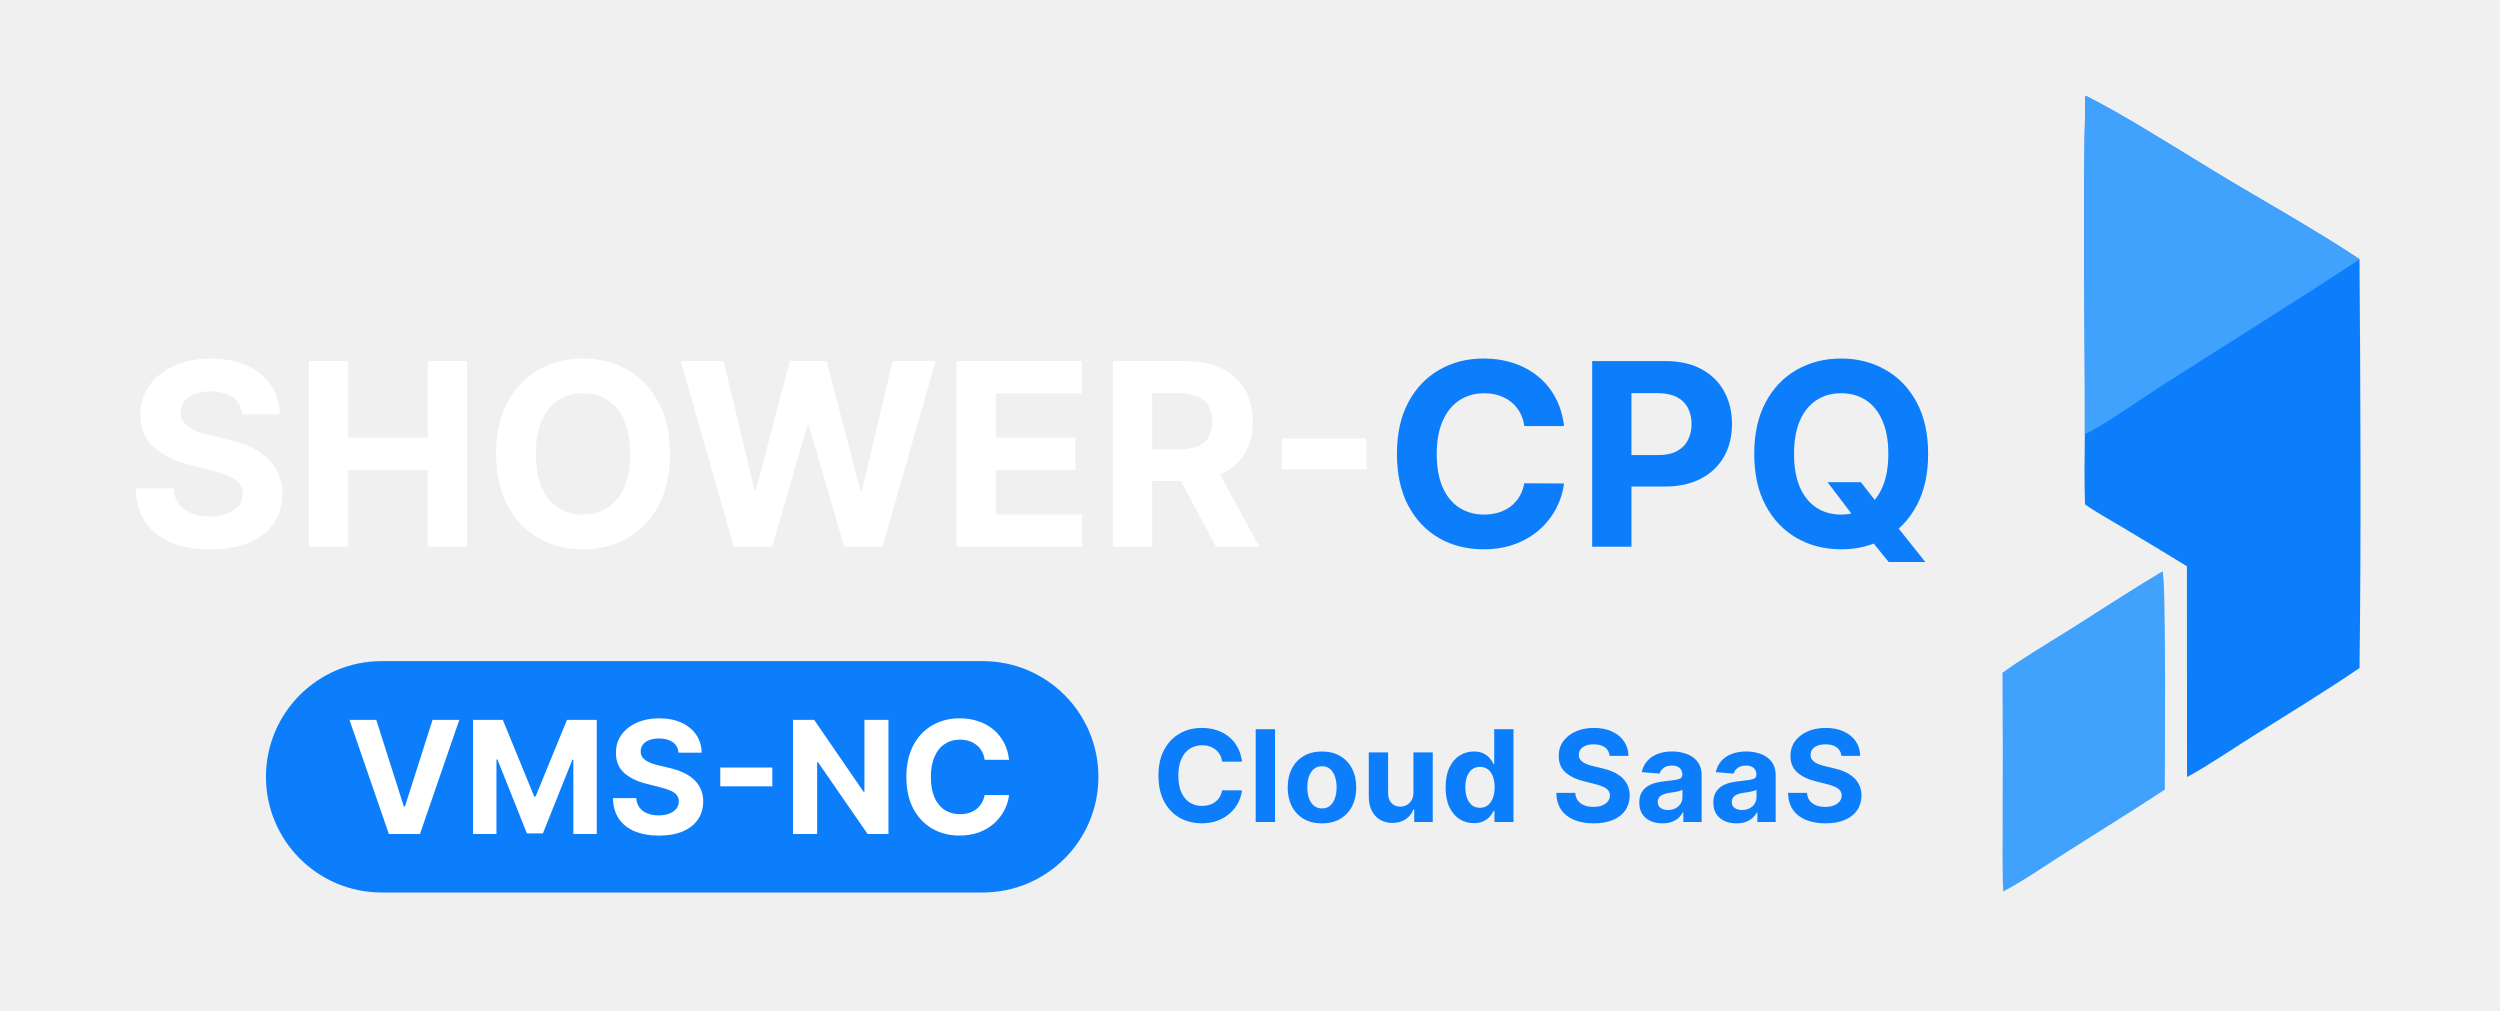
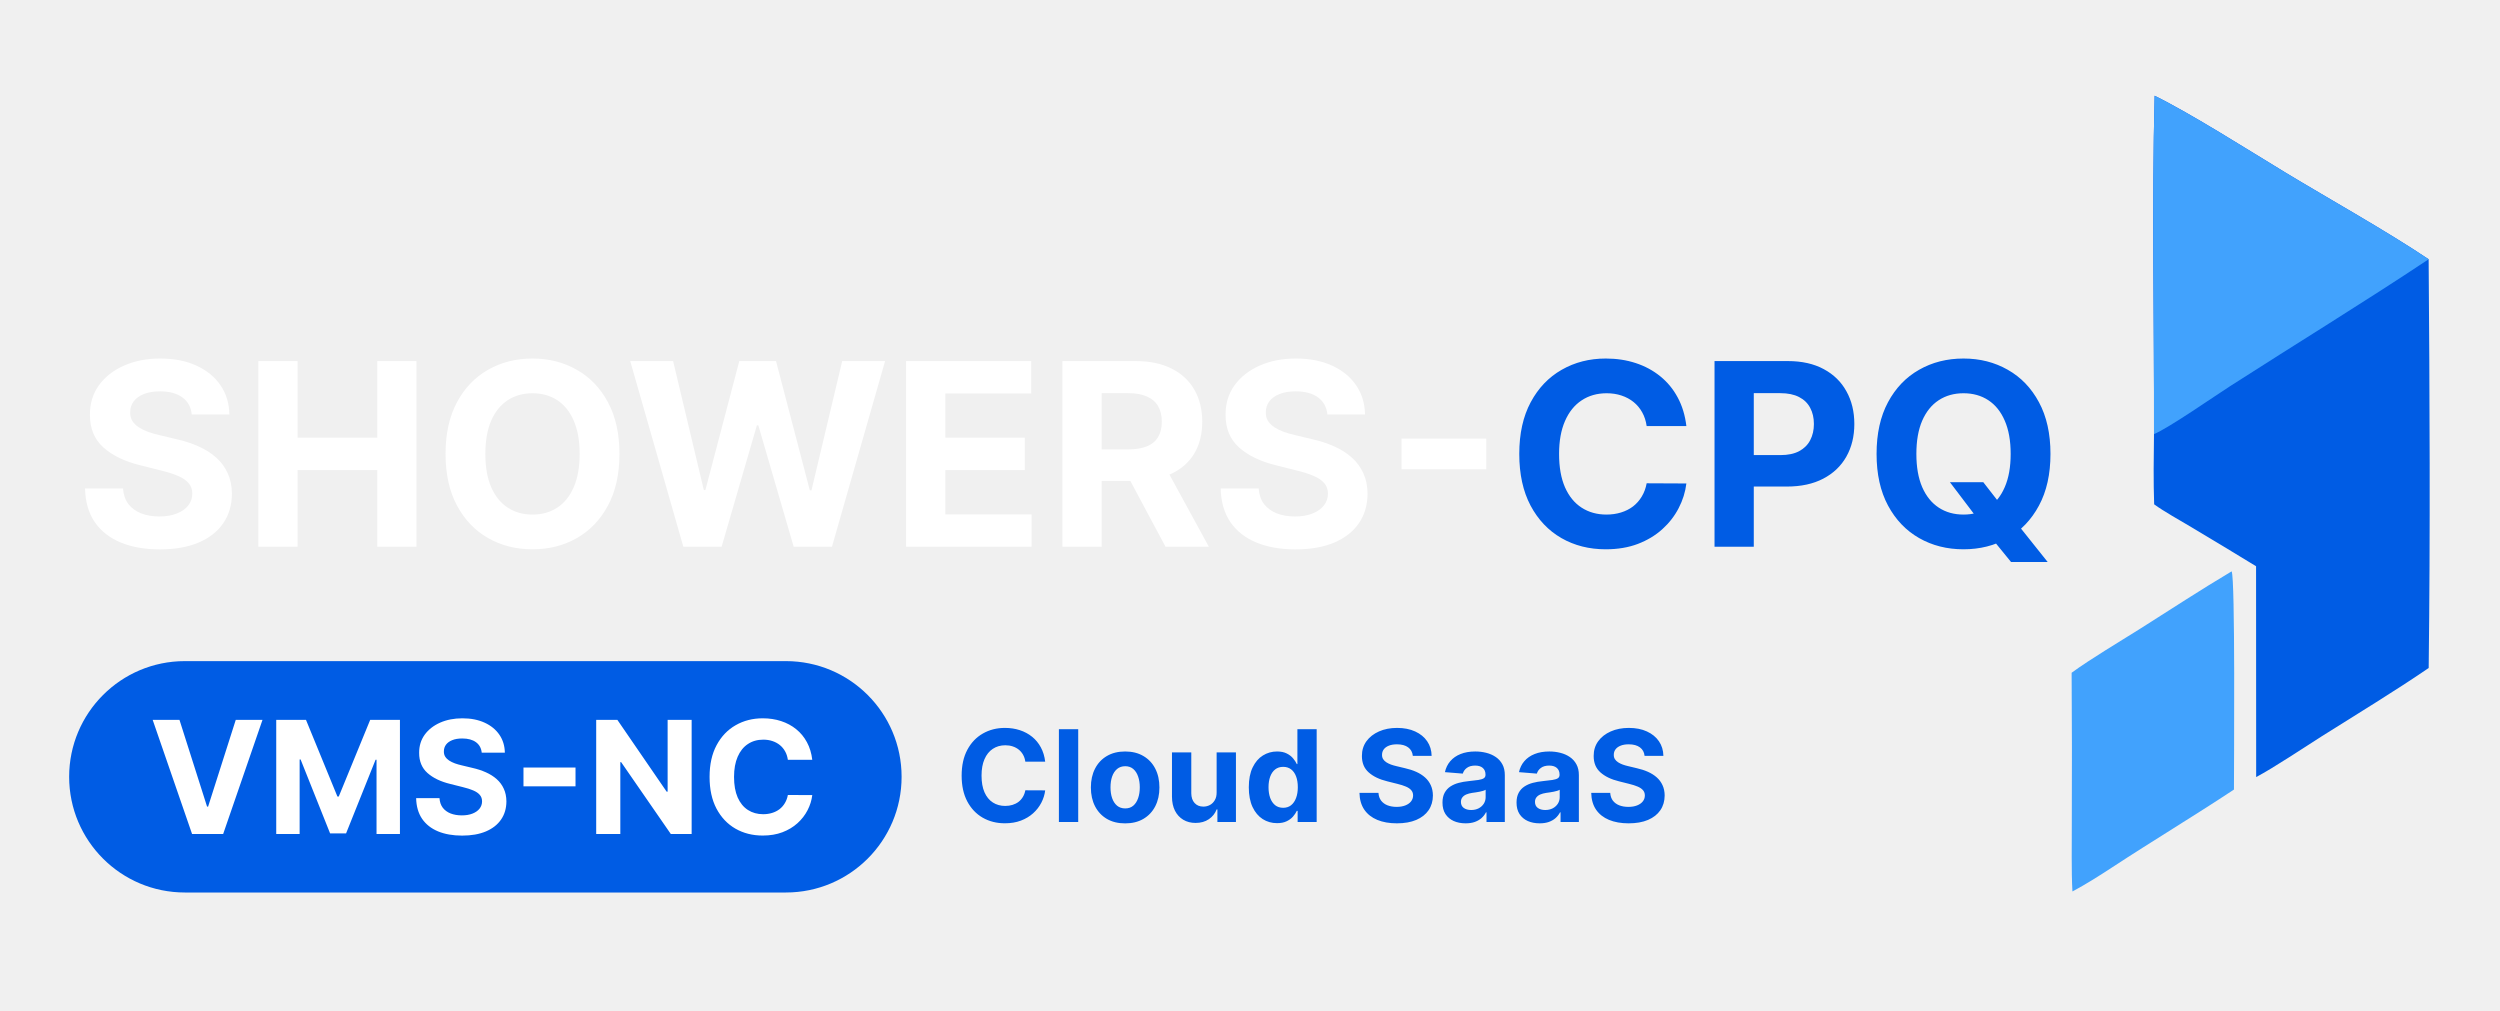
<svg xmlns="http://www.w3.org/2000/svg" width="940" height="380" viewBox="0 0 940 380" fill="none">
-   <path d="M784.138 36C797.609 42.584 820.034 56.836 833.254 64.836C849.833 74.873 871.385 86.885 887.171 97.48C887.553 147.942 887.81 200.711 887.183 251.166C874.362 259.936 860.081 268.575 846.85 276.929C839.989 281.263 829.079 288.602 822.321 292.177L822.281 212.905C814.194 207.958 806.078 203.058 797.934 198.202C794.016 195.86 787.503 192.242 783.962 189.625C783.659 180.708 783.785 172.136 783.899 163.221C784.013 121.707 783.061 77.24 784.138 36Z" fill="#0D7EFB" />
-   <path d="M784.138 36C797.609 42.584 820.034 56.836 833.254 64.836C849.833 74.873 871.385 86.885 887.171 97.48C862.768 113.699 837.257 129.318 812.557 145.172C806.865 148.824 789.203 161.091 783.899 163.221C784.013 121.707 783.061 77.24 784.138 36Z" fill="#41A2FD" />
-   <path d="M813.088 214.831C814.491 216.932 813.972 287.642 813.966 296.875C798.915 306.841 783.3 316.208 768.198 326.111C763.385 329.266 758.298 332.497 753.233 335.19C752.8 327.619 753.028 316.907 752.999 309.126C753.079 290.404 753.056 271.681 752.931 252.958C760.225 247.623 770.896 241.339 778.755 236.37C789.996 229.268 801.704 221.59 813.088 214.831Z" fill="#41A2FD" />
-   <rect x="100" y="248.58" width="313" height="87" rx="43.5" fill="#0D7EFB" />
-   <path d="M141.482 270.671L151.853 303.272H152.251L162.643 270.671H172.7L157.908 313.58H146.217L131.404 270.671H141.482ZM177.864 270.671H189.052L200.869 299.5H201.372L213.189 270.671H224.377V313.58H215.577V285.651H215.221L204.117 313.37H198.124L187.02 285.547H186.664V313.58H177.864V270.671ZM255.129 283.011C254.961 281.321 254.242 280.008 252.971 279.072C251.7 278.137 249.975 277.669 247.796 277.669C246.315 277.669 245.065 277.878 244.045 278.297C243.026 278.702 242.244 279.268 241.699 279.994C241.168 280.721 240.903 281.545 240.903 282.467C240.875 283.235 241.035 283.905 241.384 284.478C241.748 285.051 242.244 285.547 242.872 285.966C243.501 286.371 244.227 286.727 245.051 287.034C245.875 287.327 246.755 287.579 247.691 287.788L251.546 288.71C253.418 289.129 255.136 289.688 256.7 290.386C258.265 291.085 259.619 291.944 260.765 292.963C261.91 293.983 262.797 295.184 263.426 296.567C264.068 297.95 264.396 299.535 264.41 301.323C264.396 303.949 263.726 306.226 262.399 308.153C261.086 310.067 259.186 311.555 256.7 312.616C254.228 313.664 251.246 314.188 247.754 314.188C244.29 314.188 241.273 313.657 238.703 312.595C236.147 311.534 234.149 309.962 232.71 307.881C231.286 305.786 230.539 303.195 230.469 300.108H239.247C239.345 301.547 239.757 302.748 240.484 303.712C241.224 304.662 242.209 305.381 243.438 305.87C244.681 306.345 246.085 306.582 247.649 306.582C249.186 306.582 250.519 306.359 251.651 305.912C252.796 305.465 253.683 304.843 254.312 304.047C254.94 303.251 255.255 302.336 255.255 301.302C255.255 300.338 254.968 299.528 254.396 298.872C253.837 298.215 253.013 297.657 251.923 297.196C250.848 296.735 249.528 296.316 247.963 295.939L243.291 294.765C239.673 293.885 236.817 292.51 234.722 290.638C232.627 288.766 231.586 286.245 231.6 283.074C231.586 280.476 232.277 278.206 233.674 276.265C235.085 274.323 237.02 272.808 239.478 271.718C241.936 270.629 244.73 270.084 247.859 270.084C251.043 270.084 253.823 270.629 256.197 271.718C258.586 272.808 260.444 274.323 261.771 276.265C263.097 278.206 263.782 280.455 263.824 283.011H255.129ZM290.396 288.585V295.666H270.827V288.585H290.396ZM334.059 270.671V313.58H326.223L307.555 286.573H307.241V313.58H298.169V270.671H306.131L324.652 297.657H325.029V270.671H334.059ZM379.414 285.693H370.237C370.07 284.506 369.728 283.451 369.211 282.53C368.694 281.594 368.031 280.798 367.22 280.141C366.41 279.485 365.474 278.982 364.413 278.633C363.365 278.283 362.227 278.109 360.998 278.109C358.777 278.109 356.842 278.66 355.194 279.764C353.546 280.853 352.268 282.446 351.36 284.541C350.452 286.622 349.998 289.15 349.998 292.125C349.998 295.184 350.452 297.754 351.36 299.836C352.282 301.917 353.567 303.488 355.215 304.55C356.863 305.611 358.77 306.142 360.935 306.142C362.15 306.142 363.275 305.981 364.308 305.66C365.356 305.339 366.285 304.871 367.095 304.256C367.905 303.628 368.575 302.867 369.106 301.973C369.651 301.079 370.028 300.059 370.237 298.914L379.414 298.956C379.177 300.925 378.583 302.825 377.633 304.655C376.698 306.47 375.434 308.098 373.841 309.536C372.263 310.961 370.377 312.092 368.184 312.93C366.005 313.755 363.54 314.167 360.788 314.167C356.961 314.167 353.539 313.301 350.522 311.569C347.519 309.837 345.144 307.329 343.398 304.047C341.666 300.764 340.8 296.791 340.8 292.125C340.8 287.446 341.68 283.465 343.44 280.183C345.2 276.901 347.589 274.4 350.606 272.682C353.623 270.95 357.017 270.084 360.788 270.084C363.275 270.084 365.579 270.433 367.702 271.132C369.839 271.83 371.732 272.85 373.38 274.191C375.028 275.518 376.369 277.145 377.403 279.072C378.451 281 379.121 283.207 379.414 285.693Z" fill="white" />
-   <path d="M466.991 286.392H459.526C459.389 285.427 459.111 284.569 458.69 283.819C458.27 283.057 457.73 282.41 457.071 281.875C456.412 281.341 455.651 280.932 454.787 280.648C453.935 280.364 453.009 280.222 452.009 280.222C450.202 280.222 448.628 280.671 447.287 281.569C445.946 282.455 444.906 283.75 444.168 285.455C443.429 287.148 443.06 289.205 443.06 291.625C443.06 294.114 443.429 296.205 444.168 297.898C444.918 299.591 445.963 300.87 447.304 301.733C448.645 302.597 450.196 303.029 451.957 303.029C452.946 303.029 453.861 302.898 454.702 302.637C455.554 302.375 456.31 301.995 456.969 301.495C457.628 300.983 458.173 300.364 458.605 299.637C459.048 298.91 459.355 298.08 459.526 297.148L466.991 297.182C466.798 298.785 466.315 300.33 465.543 301.819C464.781 303.296 463.753 304.62 462.457 305.79C461.173 306.949 459.639 307.87 457.855 308.552C456.082 309.222 454.077 309.557 451.838 309.557C448.724 309.557 445.94 308.853 443.486 307.444C441.043 306.035 439.111 303.995 437.69 301.324C436.281 298.654 435.577 295.421 435.577 291.625C435.577 287.819 436.293 284.58 437.724 281.91C439.156 279.239 441.099 277.205 443.554 275.807C446.009 274.398 448.77 273.694 451.838 273.694C453.861 273.694 455.736 273.978 457.463 274.546C459.202 275.114 460.741 275.944 462.082 277.034C463.423 278.114 464.514 279.438 465.355 281.006C466.207 282.574 466.753 284.37 466.991 286.392ZM479.409 274.171V309.08H472.148V274.171H479.409ZM497.055 309.591C494.408 309.591 492.118 309.029 490.186 307.904C488.266 306.767 486.783 305.188 485.737 303.165C484.692 301.131 484.169 298.773 484.169 296.091C484.169 293.387 484.692 291.023 485.737 289C486.783 286.966 488.266 285.387 490.186 284.262C492.118 283.125 494.408 282.557 497.055 282.557C499.703 282.557 501.987 283.125 503.908 284.262C505.839 285.387 507.328 286.966 508.374 289C509.419 291.023 509.942 293.387 509.942 296.091C509.942 298.773 509.419 301.131 508.374 303.165C507.328 305.188 505.839 306.767 503.908 307.904C501.987 309.029 499.703 309.591 497.055 309.591ZM497.089 303.966C498.294 303.966 499.3 303.625 500.107 302.944C500.913 302.25 501.521 301.307 501.93 300.114C502.351 298.921 502.561 297.563 502.561 296.04C502.561 294.517 502.351 293.16 501.93 291.966C501.521 290.773 500.913 289.83 500.107 289.137C499.3 288.444 498.294 288.097 497.089 288.097C495.874 288.097 494.851 288.444 494.021 289.137C493.203 289.83 492.584 290.773 492.163 291.966C491.754 293.16 491.55 294.517 491.55 296.04C491.55 297.563 491.754 298.921 492.163 300.114C492.584 301.307 493.203 302.25 494.021 302.944C494.851 303.625 495.874 303.966 497.089 303.966ZM531.453 297.932V282.898H538.714V309.08H531.743V304.324H531.47C530.879 305.858 529.896 307.091 528.521 308.023C527.158 308.955 525.493 309.421 523.527 309.421C521.777 309.421 520.237 309.023 518.908 308.228C517.578 307.432 516.538 306.302 515.788 304.836C515.05 303.37 514.675 301.614 514.663 299.569V282.898H521.925V298.273C521.936 299.819 522.351 301.04 523.169 301.938C523.987 302.836 525.084 303.285 526.459 303.285C527.334 303.285 528.152 303.086 528.913 302.688C529.675 302.279 530.288 301.677 530.754 300.881C531.232 300.086 531.464 299.103 531.453 297.932ZM554.17 309.506C552.182 309.506 550.381 308.995 548.767 307.972C547.165 306.938 545.892 305.421 544.949 303.421C544.017 301.41 543.551 298.944 543.551 296.023C543.551 293.023 544.034 290.529 545 288.54C545.966 286.54 547.25 285.046 548.852 284.057C550.466 283.057 552.233 282.557 554.153 282.557C555.619 282.557 556.841 282.807 557.818 283.307C558.807 283.796 559.602 284.41 560.205 285.148C560.818 285.875 561.284 286.591 561.602 287.296H561.824V274.171H569.068V309.08H561.909V304.887H561.602C561.261 305.614 560.778 306.336 560.153 307.052C559.54 307.756 558.739 308.341 557.75 308.807C556.773 309.273 555.58 309.506 554.17 309.506ZM556.472 303.728C557.642 303.728 558.631 303.41 559.438 302.773C560.256 302.125 560.881 301.222 561.312 300.063C561.756 298.904 561.977 297.546 561.977 295.989C561.977 294.432 561.761 293.08 561.33 291.932C560.898 290.785 560.273 289.898 559.455 289.273C558.636 288.648 557.642 288.336 556.472 288.336C555.278 288.336 554.273 288.66 553.455 289.307C552.636 289.955 552.017 290.853 551.597 292C551.176 293.148 550.966 294.478 550.966 295.989C550.966 297.512 551.176 298.858 551.597 300.029C552.028 301.188 552.648 302.097 553.455 302.756C554.273 303.404 555.278 303.728 556.472 303.728ZM605.222 284.211C605.085 282.836 604.5 281.767 603.466 281.006C602.432 280.245 601.028 279.864 599.256 279.864C598.051 279.864 597.034 280.035 596.205 280.375C595.375 280.705 594.739 281.165 594.295 281.756C593.864 282.347 593.648 283.017 593.648 283.767C593.625 284.392 593.756 284.938 594.04 285.404C594.335 285.87 594.739 286.273 595.25 286.614C595.761 286.944 596.352 287.233 597.023 287.483C597.693 287.722 598.409 287.927 599.17 288.097L602.307 288.847C603.83 289.188 605.227 289.642 606.5 290.211C607.773 290.779 608.875 291.478 609.807 292.307C610.739 293.137 611.46 294.114 611.972 295.239C612.494 296.364 612.761 297.654 612.773 299.108C612.761 301.245 612.216 303.097 611.136 304.665C610.068 306.222 608.523 307.432 606.5 308.296C604.489 309.148 602.063 309.574 599.222 309.574C596.403 309.574 593.949 309.142 591.858 308.279C589.778 307.415 588.153 306.137 586.983 304.444C585.824 302.739 585.216 300.631 585.159 298.12H592.301C592.381 299.29 592.716 300.267 593.307 301.052C593.909 301.824 594.71 302.41 595.71 302.807C596.722 303.194 597.864 303.387 599.136 303.387C600.386 303.387 601.472 303.205 602.392 302.841C603.324 302.478 604.045 301.972 604.557 301.324C605.068 300.677 605.324 299.932 605.324 299.091C605.324 298.307 605.091 297.648 604.625 297.114C604.17 296.58 603.5 296.125 602.614 295.75C601.739 295.375 600.665 295.035 599.392 294.728L595.591 293.773C592.648 293.057 590.324 291.938 588.619 290.415C586.915 288.892 586.068 286.841 586.08 284.262C586.068 282.148 586.631 280.302 587.767 278.722C588.915 277.142 590.489 275.91 592.489 275.023C594.489 274.137 596.761 273.694 599.307 273.694C601.898 273.694 604.159 274.137 606.091 275.023C608.034 275.91 609.545 277.142 610.625 278.722C611.705 280.302 612.261 282.131 612.295 284.211H605.222ZM625.067 309.574C623.396 309.574 621.908 309.285 620.601 308.705C619.294 308.114 618.26 307.245 617.499 306.097C616.749 304.938 616.374 303.495 616.374 301.767C616.374 300.313 616.641 299.091 617.175 298.103C617.709 297.114 618.436 296.319 619.357 295.716C620.277 295.114 621.322 294.66 622.493 294.353C623.675 294.046 624.913 293.83 626.209 293.705C627.732 293.546 628.959 293.398 629.891 293.262C630.822 293.114 631.499 292.898 631.919 292.614C632.339 292.33 632.55 291.91 632.55 291.353V291.25C632.55 290.171 632.209 289.336 631.527 288.745C630.857 288.154 629.902 287.858 628.663 287.858C627.357 287.858 626.317 288.148 625.544 288.728C624.771 289.296 624.26 290.012 624.01 290.875L617.294 290.33C617.635 288.739 618.305 287.364 619.305 286.205C620.305 285.035 621.595 284.137 623.175 283.512C624.766 282.875 626.607 282.557 628.697 282.557C630.152 282.557 631.544 282.728 632.874 283.069C634.214 283.41 635.402 283.938 636.436 284.654C637.482 285.37 638.305 286.29 638.908 287.415C639.51 288.529 639.811 289.864 639.811 291.421V309.08H632.925V305.449H632.72C632.3 306.267 631.737 306.989 631.033 307.614C630.328 308.228 629.482 308.711 628.493 309.063C627.504 309.404 626.362 309.574 625.067 309.574ZM627.146 304.563C628.214 304.563 629.158 304.353 629.976 303.932C630.794 303.5 631.436 302.921 631.902 302.194C632.368 301.466 632.601 300.642 632.601 299.722V296.944C632.374 297.091 632.061 297.228 631.663 297.353C631.277 297.466 630.839 297.574 630.351 297.677C629.862 297.767 629.374 297.853 628.885 297.932C628.396 298 627.953 298.063 627.555 298.12C626.703 298.245 625.959 298.444 625.322 298.716C624.686 298.989 624.192 299.358 623.839 299.824C623.487 300.279 623.311 300.847 623.311 301.529C623.311 302.517 623.669 303.273 624.385 303.796C625.112 304.307 626.033 304.563 627.146 304.563ZM652.911 309.574C651.24 309.574 649.751 309.285 648.445 308.705C647.138 308.114 646.104 307.245 645.342 306.097C644.592 304.938 644.217 303.495 644.217 301.767C644.217 300.313 644.484 299.091 645.018 298.103C645.553 297.114 646.28 296.319 647.2 295.716C648.121 295.114 649.166 294.66 650.337 294.353C651.518 294.046 652.757 293.83 654.053 293.705C655.575 293.546 656.803 293.398 657.734 293.262C658.666 293.114 659.342 292.898 659.763 292.614C660.183 292.33 660.393 291.91 660.393 291.353V291.25C660.393 290.171 660.053 289.336 659.371 288.745C658.7 288.154 657.746 287.858 656.507 287.858C655.2 287.858 654.161 288.148 653.388 288.728C652.615 289.296 652.104 290.012 651.854 290.875L645.138 290.33C645.479 288.739 646.149 287.364 647.149 286.205C648.149 285.035 649.439 284.137 651.018 283.512C652.609 282.875 654.45 282.557 656.541 282.557C657.996 282.557 659.388 282.728 660.717 283.069C662.058 283.41 663.246 283.938 664.28 284.654C665.325 285.37 666.149 286.29 666.751 287.415C667.354 288.529 667.655 289.864 667.655 291.421V309.08H660.768V305.449H660.564C660.143 306.267 659.581 306.989 658.876 307.614C658.172 308.228 657.325 308.711 656.337 309.063C655.348 309.404 654.206 309.574 652.911 309.574ZM654.99 304.563C656.058 304.563 657.001 304.353 657.82 303.932C658.638 303.5 659.28 302.921 659.746 302.194C660.212 301.466 660.445 300.642 660.445 299.722V296.944C660.217 297.091 659.905 297.228 659.507 297.353C659.121 297.466 658.683 297.574 658.195 297.677C657.706 297.767 657.217 297.853 656.729 297.932C656.24 298 655.797 298.063 655.399 298.12C654.547 298.245 653.803 298.444 653.166 298.716C652.53 298.989 652.036 299.358 651.683 299.824C651.331 300.279 651.155 300.847 651.155 301.529C651.155 302.517 651.513 303.273 652.229 303.796C652.956 304.307 653.876 304.563 654.99 304.563ZM692.362 284.211C692.226 282.836 691.641 281.767 690.607 281.006C689.572 280.245 688.169 279.864 686.396 279.864C685.192 279.864 684.175 280.035 683.345 280.375C682.516 280.705 681.879 281.165 681.436 281.756C681.004 282.347 680.788 283.017 680.788 283.767C680.766 284.392 680.896 284.938 681.18 285.404C681.476 285.87 681.879 286.273 682.391 286.614C682.902 286.944 683.493 287.233 684.163 287.483C684.834 287.722 685.55 287.927 686.311 288.097L689.447 288.847C690.97 289.188 692.368 289.642 693.641 290.211C694.913 290.779 696.016 291.478 696.947 292.307C697.879 293.137 698.601 294.114 699.112 295.239C699.635 296.364 699.902 297.654 699.913 299.108C699.902 301.245 699.357 303.097 698.277 304.665C697.209 306.222 695.663 307.432 693.641 308.296C691.629 309.148 689.203 309.574 686.362 309.574C683.544 309.574 681.089 309.142 678.999 308.279C676.919 307.415 675.294 306.137 674.124 304.444C672.964 302.739 672.357 300.631 672.3 298.12H679.442C679.521 299.29 679.857 300.267 680.447 301.052C681.05 301.824 681.851 302.41 682.851 302.807C683.862 303.194 685.004 303.387 686.277 303.387C687.527 303.387 688.612 303.205 689.533 302.841C690.464 302.478 691.186 301.972 691.697 301.324C692.209 300.677 692.464 299.932 692.464 299.091C692.464 298.307 692.232 297.648 691.766 297.114C691.311 296.58 690.641 296.125 689.754 295.75C688.879 295.375 687.805 295.035 686.533 294.728L682.732 293.773C679.788 293.057 677.464 291.938 675.76 290.415C674.055 288.892 673.209 286.841 673.22 284.262C673.209 282.148 673.771 280.302 674.908 278.722C676.055 277.142 677.629 275.91 679.629 275.023C681.629 274.137 683.902 273.694 686.447 273.694C689.038 273.694 691.3 274.137 693.232 275.023C695.175 275.91 696.686 277.142 697.766 278.722C698.845 280.302 699.402 282.131 699.436 284.211H692.362Z" fill="#0D7EFB" />
-   <path d="M91.099 155.841C90.827 153.091 89.656 150.955 87.588 149.432C85.52 147.909 82.713 147.148 79.168 147.148C76.758 147.148 74.724 147.489 73.065 148.171C71.406 148.83 70.133 149.75 69.247 150.932C68.383 152.114 67.952 153.455 67.952 154.955C67.906 156.205 68.168 157.296 68.736 158.228C69.327 159.16 70.133 159.966 71.156 160.648C72.179 161.307 73.361 161.887 74.702 162.387C76.043 162.864 77.474 163.273 78.997 163.614L85.27 165.114C88.315 165.796 91.111 166.705 93.656 167.841C96.202 168.978 98.406 170.375 100.27 172.034C102.134 173.694 103.577 175.648 104.599 177.898C105.645 180.148 106.179 182.728 106.202 185.637C106.179 189.91 105.088 193.614 102.929 196.75C100.793 199.864 97.702 202.285 93.656 204.012C89.633 205.716 84.781 206.569 79.099 206.569C73.463 206.569 68.554 205.705 64.372 203.978C60.213 202.25 56.963 199.694 54.622 196.307C52.304 192.898 51.088 188.682 50.974 183.66H65.258C65.418 186 66.088 187.955 67.27 189.523C68.474 191.069 70.077 192.239 72.077 193.035C74.099 193.807 76.383 194.194 78.929 194.194C81.429 194.194 83.599 193.83 85.44 193.103C87.304 192.375 88.747 191.364 89.77 190.069C90.793 188.773 91.304 187.285 91.304 185.603C91.304 184.035 90.838 182.716 89.906 181.648C88.997 180.58 87.656 179.671 85.883 178.921C84.133 178.171 81.986 177.489 79.44 176.875L71.838 174.966C65.952 173.535 61.304 171.296 57.895 168.25C54.486 165.205 52.793 161.103 52.815 155.944C52.793 151.716 53.918 148.023 56.19 144.864C58.486 141.705 61.633 139.239 65.633 137.466C69.633 135.694 74.179 134.807 79.27 134.807C84.452 134.807 88.974 135.694 92.838 137.466C96.724 139.239 99.747 141.705 101.906 144.864C104.065 148.023 105.179 151.682 105.247 155.841H91.099ZM116.131 205.58V135.762H130.892V164.569H160.858V135.762H175.585V205.58H160.858V176.739H130.892V205.58H116.131ZM251.915 170.671C251.915 178.285 250.472 184.762 247.585 190.103C244.722 195.444 240.813 199.523 235.858 202.341C230.926 205.137 225.381 206.535 219.222 206.535C213.017 206.535 207.449 205.125 202.517 202.307C197.585 199.489 193.688 195.41 190.824 190.069C187.96 184.728 186.528 178.262 186.528 170.671C186.528 163.057 187.96 156.58 190.824 151.239C193.688 145.898 197.585 141.83 202.517 139.035C207.449 136.216 213.017 134.807 219.222 134.807C225.381 134.807 230.926 136.216 235.858 139.035C240.813 141.83 244.722 145.898 247.585 151.239C250.472 156.58 251.915 163.057 251.915 170.671ZM236.949 170.671C236.949 165.739 236.21 161.58 234.733 158.194C233.278 154.807 231.222 152.239 228.562 150.489C225.903 148.739 222.79 147.864 219.222 147.864C215.653 147.864 212.54 148.739 209.881 150.489C207.222 152.239 205.153 154.807 203.676 158.194C202.222 161.58 201.494 165.739 201.494 170.671C201.494 175.603 202.222 179.762 203.676 183.148C205.153 186.535 207.222 189.103 209.881 190.853C212.54 192.603 215.653 193.478 219.222 193.478C222.79 193.478 225.903 192.603 228.562 190.853C231.222 189.103 233.278 186.535 234.733 183.148C236.21 179.762 236.949 175.603 236.949 170.671ZM275.94 205.58L255.963 135.762H272.088L283.645 184.273H284.224L296.974 135.762H310.781L323.497 184.375H324.111L335.668 135.762H351.793L331.815 205.58H317.429L304.134 159.932H303.588L290.327 205.58H275.94ZM359.693 205.58V135.762H406.739V147.932H374.455V164.569H404.318V176.739H374.455V193.41H406.875V205.58H359.693ZM418.474 205.58V135.762H446.02C451.293 135.762 455.793 136.705 459.52 138.591C463.27 140.455 466.122 143.103 468.077 146.535C470.054 149.944 471.043 153.955 471.043 158.569C471.043 163.205 470.043 167.194 468.043 170.534C466.043 173.853 463.145 176.398 459.349 178.171C455.577 179.944 451.009 180.83 445.645 180.83H427.202V168.966H443.259C446.077 168.966 448.418 168.58 450.281 167.807C452.145 167.035 453.531 165.875 454.44 164.33C455.372 162.785 455.838 160.864 455.838 158.569C455.838 156.25 455.372 154.296 454.44 152.705C453.531 151.114 452.134 149.909 450.247 149.091C448.384 148.25 446.031 147.83 443.19 147.83H433.236V205.58H418.474ZM456.179 173.807L473.531 205.58H457.236L440.259 173.807H456.179ZM513.827 164.909V176.432H481.986V164.909H513.827Z" fill="white" />
-   <path d="M588.077 160.205H573.145C572.872 158.273 572.315 156.557 571.474 155.057C570.634 153.534 569.554 152.239 568.236 151.171C566.918 150.103 565.395 149.284 563.668 148.716C561.963 148.148 560.111 147.864 558.111 147.864C554.497 147.864 551.349 148.762 548.668 150.557C545.986 152.33 543.906 154.921 542.429 158.33C540.952 161.716 540.213 165.83 540.213 170.671C540.213 175.648 540.952 179.83 542.429 183.216C543.929 186.603 546.02 189.16 548.702 190.887C551.384 192.614 554.486 193.478 558.009 193.478C559.986 193.478 561.815 193.216 563.497 192.694C565.202 192.171 566.713 191.41 568.031 190.41C569.349 189.387 570.44 188.148 571.304 186.694C572.19 185.239 572.804 183.58 573.145 181.716L588.077 181.785C587.69 184.989 586.724 188.08 585.179 191.057C583.656 194.012 581.599 196.66 579.009 199C576.44 201.319 573.372 203.16 569.804 204.523C566.259 205.864 562.247 206.535 557.77 206.535C551.543 206.535 545.974 205.125 541.065 202.307C536.179 199.489 532.315 195.41 529.474 190.069C526.656 184.728 525.247 178.262 525.247 170.671C525.247 163.057 526.679 156.58 529.543 151.239C532.406 145.898 536.293 141.83 541.202 139.035C546.111 136.216 551.634 134.807 557.77 134.807C561.815 134.807 565.565 135.375 569.02 136.512C572.497 137.648 575.577 139.307 578.259 141.489C580.94 143.648 583.122 146.296 584.804 149.432C586.509 152.569 587.599 156.16 588.077 160.205ZM598.662 205.58V135.762H626.207C631.503 135.762 636.014 136.773 639.741 138.796C643.469 140.796 646.31 143.58 648.264 147.148C650.241 150.694 651.23 154.785 651.23 159.421C651.23 164.057 650.23 168.148 648.23 171.694C646.23 175.239 643.332 178 639.537 179.978C635.764 181.955 631.196 182.944 625.832 182.944H608.276V171.114H623.446C626.287 171.114 628.628 170.625 630.469 169.648C632.332 168.648 633.719 167.273 634.628 165.523C635.56 163.75 636.026 161.716 636.026 159.421C636.026 157.103 635.56 155.08 634.628 153.353C633.719 151.603 632.332 150.25 630.469 149.296C628.605 148.319 626.241 147.83 623.378 147.83H613.423V205.58H598.662ZM687.17 181.307H699.716L706.023 189.421L712.227 196.648L723.92 211.307H710.148L702.102 201.421L697.977 195.557L687.17 181.307ZM724.977 170.671C724.977 178.285 723.534 184.762 720.648 190.103C717.784 195.444 713.875 199.523 708.92 202.341C703.989 205.137 698.443 206.535 692.284 206.535C686.08 206.535 680.511 205.125 675.58 202.307C670.648 199.489 666.75 195.41 663.886 190.069C661.023 184.728 659.591 178.262 659.591 170.671C659.591 163.057 661.023 156.58 663.886 151.239C666.75 145.898 670.648 141.83 675.58 139.035C680.511 136.216 686.08 134.807 692.284 134.807C698.443 134.807 703.989 136.216 708.92 139.035C713.875 141.83 717.784 145.898 720.648 151.239C723.534 156.58 724.977 163.057 724.977 170.671ZM710.011 170.671C710.011 165.739 709.273 161.58 707.795 158.194C706.341 154.807 704.284 152.239 701.625 150.489C698.966 148.739 695.852 147.864 692.284 147.864C688.716 147.864 685.602 148.739 682.943 150.489C680.284 152.239 678.216 154.807 676.739 158.194C675.284 161.58 674.557 165.739 674.557 170.671C674.557 175.603 675.284 179.762 676.739 183.148C678.216 186.535 680.284 189.103 682.943 190.853C685.602 192.603 688.716 193.478 692.284 193.478C695.852 193.478 698.966 192.603 701.625 190.853C704.284 189.103 706.341 186.535 707.795 183.148C709.273 179.762 710.011 175.603 710.011 170.671Z" fill="#0D7EFB" />
+   <path d="M810.138 36C823.609 42.584 846.034 56.836 859.254 64.836C875.833 74.873 897.385 86.885 913.171 97.48C913.553 147.942 913.81 200.711 913.183 251.166C900.362 259.936 886.081 268.575 872.85 276.929C865.989 281.263 855.079 288.602 848.321 292.177L848.281 212.905C840.194 207.958 832.078 203.058 823.934 198.202C820.016 195.86 813.503 192.242 809.962 189.625C809.659 180.708 809.785 172.136 809.899 163.221C810.013 121.707 809.061 77.24 810.138 36Z" fill="#005CE4" />
+   <path d="M810.138 36C823.609 42.584 846.034 56.836 859.254 64.836C875.833 74.873 897.385 86.885 913.171 97.48C888.768 113.699 863.257 129.318 838.557 145.172C832.865 148.824 815.203 161.091 809.899 163.221C810.013 121.707 809.061 77.24 810.138 36Z" fill="#41A2FD" />
+   <path d="M839.088 214.831C840.491 216.932 839.972 287.642 839.966 296.875C824.915 306.841 809.3 316.208 794.198 326.111C789.385 329.266 784.298 332.497 779.233 335.19C778.8 327.619 779.028 316.907 778.999 309.126C779.079 290.404 779.056 271.681 778.931 252.958C786.225 247.623 796.896 241.339 804.755 236.37C815.996 229.268 827.704 221.59 839.088 214.831Z" fill="#41A2FD" />
+   <path d="M295.5 248.58H69.5C45.476 248.58 26 268.056 26 292.08C26 316.104 45.476 335.58 69.5 335.58H295.5C319.524 335.58 339 316.104 339 292.08C339 268.056 319.524 248.58 295.5 248.58Z" fill="#005CE4" />
+   <path d="M67.482 270.671L77.853 303.272H78.251L88.643 270.671H98.7L83.908 313.58H72.217L57.404 270.671H67.482ZM103.864 270.671H115.052L126.869 299.5H127.372L139.189 270.671H150.377V313.58H141.577V285.651H141.221L130.117 313.37H124.124L113.02 285.547H112.664V313.58H103.864V270.671ZM181.129 283.011C180.961 281.321 180.242 280.008 178.971 279.072C177.7 278.137 175.975 277.669 173.796 277.669C172.315 277.669 171.065 277.878 170.045 278.297C169.026 278.702 168.244 279.268 167.699 279.994C167.168 280.721 166.903 281.545 166.903 282.467C166.875 283.235 167.035 283.905 167.384 284.478C167.748 285.051 168.244 285.547 168.872 285.966C169.501 286.371 170.227 286.727 171.051 287.034C171.875 287.327 172.755 287.579 173.691 287.788L177.546 288.71C179.418 289.129 181.136 289.688 182.7 290.386C184.265 291.085 185.619 291.944 186.765 292.963C187.91 293.983 188.797 295.184 189.426 296.567C190.068 297.95 190.396 299.535 190.41 301.323C190.396 303.949 189.726 306.226 188.399 308.153C187.086 310.067 185.186 311.555 182.7 312.616C180.228 313.664 177.246 314.188 173.754 314.188C170.29 314.188 167.273 313.657 164.703 312.595C162.147 311.534 160.149 309.962 158.71 307.881C157.286 305.786 156.539 303.195 156.469 300.108H165.247C165.345 301.547 165.757 302.748 166.484 303.712C167.224 304.662 168.209 305.381 169.438 305.87C170.681 306.345 172.085 306.582 173.649 306.582C175.186 306.582 176.519 306.359 177.651 305.912C178.796 305.465 179.683 304.843 180.312 304.047C180.94 303.251 181.255 302.336 181.255 301.302C181.255 300.338 180.968 299.528 180.396 298.872C179.837 298.215 179.013 297.657 177.923 297.196C176.848 296.735 175.528 296.316 173.963 295.939L169.291 294.765C165.673 293.885 162.817 292.51 160.722 290.638C158.627 288.766 157.586 286.245 157.6 283.074C157.586 280.476 158.277 278.206 159.674 276.265C161.085 274.323 163.02 272.808 165.478 271.718C167.936 270.629 170.73 270.084 173.859 270.084C177.043 270.084 179.823 270.629 182.197 271.718C184.586 272.808 186.444 274.323 187.771 276.265C189.097 278.206 189.782 280.455 189.824 283.011H181.129ZM216.396 288.585V295.666H196.827V288.585H216.396ZM260.059 270.671V313.58H252.223L233.555 286.573H233.241V313.58H224.169V270.671H232.131L250.652 297.657H251.029V270.671H260.059ZM305.414 285.693H296.237C296.07 284.506 295.728 283.451 295.211 282.53C294.694 281.594 294.031 280.798 293.22 280.141C292.41 279.485 291.474 278.982 290.413 278.633C289.365 278.283 288.227 278.109 286.998 278.109C284.777 278.109 282.842 278.66 281.194 279.764C279.546 280.853 278.268 282.446 277.36 284.541C276.452 286.622 275.998 289.15 275.998 292.125C275.998 295.184 276.452 297.754 277.36 299.836C278.282 301.917 279.567 303.488 281.215 304.55C282.863 305.611 284.77 306.142 286.935 306.142C288.15 306.142 289.275 305.981 290.308 305.66C291.356 305.339 292.285 304.871 293.095 304.256C293.905 303.628 294.575 302.867 295.106 301.973C295.651 301.079 296.028 300.059 296.237 298.914L305.414 298.956C305.177 300.925 304.583 302.825 303.633 304.655C302.698 306.47 301.434 308.098 299.841 309.536C298.263 310.961 296.377 312.092 294.184 312.93C292.005 313.755 289.54 314.167 286.788 314.167C282.961 314.167 279.539 313.301 276.522 311.569C273.519 309.837 271.144 307.329 269.398 304.047C267.666 300.764 266.8 296.791 266.8 292.125C266.8 287.446 267.68 283.465 269.44 280.183C271.2 276.901 273.589 274.4 276.606 272.682C279.623 270.95 283.017 270.084 286.788 270.084C289.275 270.084 291.579 270.433 293.702 271.132C295.839 271.83 297.732 272.85 299.38 274.191C301.028 275.518 302.369 277.145 303.403 279.072C304.451 281 305.121 283.207 305.414 285.693Z" fill="white" />
+   <path d="M392.991 286.392H385.526C385.389 285.427 385.111 284.569 384.69 283.819C384.27 283.057 383.73 282.41 383.071 281.875C382.412 281.341 381.651 280.932 380.787 280.648C379.935 280.364 379.009 280.222 378.009 280.222C376.202 280.222 374.628 280.671 373.287 281.569C371.946 282.455 370.906 283.75 370.168 285.455C369.429 287.148 369.06 289.205 369.06 291.625C369.06 294.114 369.429 296.205 370.168 297.898C370.918 299.591 371.963 300.87 373.304 301.733C374.645 302.597 376.196 303.029 377.957 303.029C378.946 303.029 379.861 302.898 380.702 302.637C381.554 302.375 382.31 301.995 382.969 301.495C383.628 300.983 384.173 300.364 384.605 299.637C385.048 298.91 385.355 298.08 385.526 297.148L392.991 297.182C392.798 298.785 392.315 300.33 391.543 301.819C390.781 303.296 389.753 304.62 388.457 305.79C387.173 306.949 385.639 307.87 383.855 308.552C382.082 309.222 380.077 309.557 377.838 309.557C374.724 309.557 371.94 308.853 369.486 307.444C367.043 306.035 365.111 303.995 363.69 301.324C362.281 298.654 361.577 295.421 361.577 291.625C361.577 287.819 362.293 284.58 363.724 281.91C365.156 279.239 367.099 277.205 369.554 275.807C372.009 274.398 374.77 273.694 377.838 273.694C379.861 273.694 381.736 273.978 383.463 274.546C385.202 275.114 386.741 275.944 388.082 277.034C389.423 278.114 390.514 279.438 391.355 281.006C392.207 282.574 392.753 284.37 392.991 286.392ZM405.409 274.171V309.08H398.148V274.171H405.409ZM423.055 309.591C420.408 309.591 418.118 309.029 416.186 307.904C414.266 306.767 412.783 305.188 411.737 303.165C410.692 301.131 410.169 298.773 410.169 296.091C410.169 293.387 410.692 291.023 411.737 289C412.783 286.966 414.266 285.387 416.186 284.262C418.118 283.125 420.408 282.557 423.055 282.557C425.703 282.557 427.987 283.125 429.908 284.262C431.839 285.387 433.328 286.966 434.374 289C435.419 291.023 435.942 293.387 435.942 296.091C435.942 298.773 435.419 301.131 434.374 303.165C433.328 305.188 431.839 306.767 429.908 307.904C427.987 309.029 425.703 309.591 423.055 309.591ZM423.089 303.966C424.294 303.966 425.3 303.625 426.107 302.944C426.913 302.25 427.521 301.307 427.93 300.114C428.351 298.921 428.561 297.563 428.561 296.04C428.561 294.517 428.351 293.16 427.93 291.966C427.521 290.773 426.913 289.83 426.107 289.137C425.3 288.444 424.294 288.097 423.089 288.097C421.874 288.097 420.851 288.444 420.021 289.137C419.203 289.83 418.584 290.773 418.163 291.966C417.754 293.16 417.55 294.517 417.55 296.04C417.55 297.563 417.754 298.921 418.163 300.114C418.584 301.307 419.203 302.25 420.021 302.944C420.851 303.625 421.874 303.966 423.089 303.966ZM457.453 297.932V282.898H464.714V309.08H457.743V304.324H457.47C456.879 305.858 455.896 307.091 454.521 308.023C453.158 308.955 451.493 309.421 449.527 309.421C447.777 309.421 446.237 309.023 444.908 308.228C443.578 307.432 442.538 306.302 441.788 304.836C441.05 303.37 440.675 301.614 440.663 299.569V282.898H447.925V298.273C447.936 299.819 448.351 301.04 449.169 301.938C449.987 302.836 451.084 303.285 452.459 303.285C453.334 303.285 454.152 303.086 454.913 302.688C455.675 302.279 456.288 301.677 456.754 300.881C457.232 300.086 457.464 299.103 457.453 297.932ZM480.17 309.506C478.182 309.506 476.381 308.995 474.767 307.972C473.165 306.938 471.892 305.421 470.949 303.421C470.017 301.41 469.551 298.944 469.551 296.023C469.551 293.023 470.034 290.529 471 288.54C471.966 286.54 473.25 285.046 474.852 284.057C476.466 283.057 478.233 282.557 480.153 282.557C481.619 282.557 482.841 282.807 483.818 283.307C484.807 283.796 485.602 284.41 486.205 285.148C486.818 285.875 487.284 286.591 487.602 287.296H487.824V274.171H495.068V309.08H487.909V304.887H487.602C487.261 305.614 486.778 306.336 486.153 307.052C485.54 307.756 484.739 308.341 483.75 308.807C482.773 309.273 481.58 309.506 480.17 309.506ZM482.472 303.728C483.642 303.728 484.631 303.41 485.438 302.773C486.256 302.125 486.881 301.222 487.312 300.063C487.756 298.904 487.977 297.546 487.977 295.989C487.977 294.432 487.761 293.08 487.33 291.932C486.898 290.785 486.273 289.898 485.455 289.273C484.636 288.648 483.642 288.336 482.472 288.336C481.278 288.336 480.273 288.66 479.455 289.307C478.636 289.955 478.017 290.853 477.597 292C477.176 293.148 476.966 294.478 476.966 295.989C476.966 297.512 477.176 298.858 477.597 300.029C478.028 301.188 478.648 302.097 479.455 302.756C480.273 303.404 481.278 303.728 482.472 303.728ZM531.222 284.211C531.085 282.836 530.5 281.767 529.466 281.006C528.432 280.245 527.028 279.864 525.256 279.864C524.051 279.864 523.034 280.035 522.205 280.375C521.375 280.705 520.739 281.165 520.295 281.756C519.864 282.347 519.648 283.017 519.648 283.767C519.625 284.392 519.756 284.938 520.04 285.404C520.335 285.87 520.739 286.273 521.25 286.614C521.761 286.944 522.352 287.233 523.023 287.483C523.693 287.722 524.409 287.927 525.17 288.097L528.307 288.847C529.83 289.188 531.227 289.642 532.5 290.211C533.773 290.779 534.875 291.478 535.807 292.307C536.739 293.137 537.46 294.114 537.972 295.239C538.494 296.364 538.761 297.654 538.773 299.108C538.761 301.245 538.216 303.097 537.136 304.665C536.068 306.222 534.523 307.432 532.5 308.296C530.489 309.148 528.063 309.574 525.222 309.574C522.403 309.574 519.949 309.142 517.858 308.279C515.778 307.415 514.153 306.137 512.983 304.444C511.824 302.739 511.216 300.631 511.159 298.12H518.301C518.381 299.29 518.716 300.267 519.307 301.052C519.909 301.824 520.71 302.41 521.71 302.807C522.722 303.194 523.864 303.387 525.136 303.387C526.386 303.387 527.472 303.205 528.392 302.841C529.324 302.478 530.045 301.972 530.557 301.324C531.068 300.677 531.324 299.932 531.324 299.091C531.324 298.307 531.091 297.648 530.625 297.114C530.17 296.58 529.5 296.125 528.614 295.75C527.739 295.375 526.665 295.035 525.392 294.728L521.591 293.773C518.648 293.057 516.324 291.938 514.619 290.415C512.915 288.892 512.068 286.841 512.08 284.262C512.068 282.148 512.631 280.302 513.767 278.722C514.915 277.142 516.489 275.91 518.489 275.023C520.489 274.137 522.761 273.694 525.307 273.694C527.898 273.694 530.159 274.137 532.091 275.023C534.034 275.91 535.545 277.142 536.625 278.722C537.705 280.302 538.261 282.131 538.295 284.211H531.222ZM551.067 309.574C549.396 309.574 547.908 309.285 546.601 308.705C545.294 308.114 544.26 307.245 543.499 306.097C542.749 304.938 542.374 303.495 542.374 301.767C542.374 300.313 542.641 299.091 543.175 298.103C543.709 297.114 544.436 296.319 545.357 295.716C546.277 295.114 547.322 294.66 548.493 294.353C549.675 294.046 550.913 293.83 552.209 293.705C553.732 293.546 554.959 293.398 555.891 293.262C556.822 293.114 557.499 292.898 557.919 292.614C558.339 292.33 558.55 291.91 558.55 291.353V291.25C558.55 290.171 558.209 289.336 557.527 288.745C556.857 288.154 555.902 287.858 554.663 287.858C553.357 287.858 552.317 288.148 551.544 288.728C550.771 289.296 550.26 290.012 550.01 290.875L543.294 290.33C543.635 288.739 544.305 287.364 545.305 286.205C546.305 285.035 547.595 284.137 549.175 283.512C550.766 282.875 552.607 282.557 554.697 282.557C556.152 282.557 557.544 282.728 558.874 283.069C560.214 283.41 561.402 283.938 562.436 284.654C563.482 285.37 564.305 286.29 564.908 287.415C565.51 288.529 565.811 289.864 565.811 291.421V309.08H558.925V305.449H558.72C558.3 306.267 557.737 306.989 557.033 307.614C556.328 308.228 555.482 308.711 554.493 309.063C553.504 309.404 552.362 309.574 551.067 309.574ZM553.146 304.563C554.214 304.563 555.158 304.353 555.976 303.932C556.794 303.5 557.436 302.921 557.902 302.194C558.368 301.466 558.601 300.642 558.601 299.722V296.944C558.374 297.091 558.061 297.228 557.663 297.353C557.277 297.466 556.839 297.574 556.351 297.677C555.862 297.767 555.374 297.853 554.885 297.932C554.396 298 553.953 298.063 553.555 298.12C552.703 298.245 551.959 298.444 551.322 298.716C550.686 298.989 550.192 299.358 549.839 299.824C549.487 300.279 549.311 300.847 549.311 301.529C549.311 302.517 549.669 303.273 550.385 303.796C551.112 304.307 552.033 304.563 553.146 304.563ZM578.911 309.574C577.24 309.574 575.751 309.285 574.445 308.705C573.138 308.114 572.104 307.245 571.342 306.097C570.592 304.938 570.217 303.495 570.217 301.767C570.217 300.313 570.484 299.091 571.018 298.103C571.553 297.114 572.28 296.319 573.2 295.716C574.121 295.114 575.166 294.66 576.337 294.353C577.518 294.046 578.757 293.83 580.053 293.705C581.575 293.546 582.803 293.398 583.734 293.262C584.666 293.114 585.342 292.898 585.763 292.614C586.183 292.33 586.393 291.91 586.393 291.353V291.25C586.393 290.171 586.053 289.336 585.371 288.745C584.7 288.154 583.746 287.858 582.507 287.858C581.2 287.858 580.161 288.148 579.388 288.728C578.615 289.296 578.104 290.012 577.854 290.875L571.138 290.33C571.479 288.739 572.149 287.364 573.149 286.205C574.149 285.035 575.439 284.137 577.018 283.512C578.609 282.875 580.45 282.557 582.541 282.557C583.996 282.557 585.388 282.728 586.717 283.069C588.058 283.41 589.246 283.938 590.28 284.654C591.325 285.37 592.149 286.29 592.751 287.415C593.354 288.529 593.655 289.864 593.655 291.421V309.08H586.768V305.449H586.564C586.143 306.267 585.581 306.989 584.876 307.614C584.172 308.228 583.325 308.711 582.337 309.063C581.348 309.404 580.206 309.574 578.911 309.574ZM580.99 304.563C582.058 304.563 583.001 304.353 583.82 303.932C584.638 303.5 585.28 302.921 585.746 302.194C586.212 301.466 586.445 300.642 586.445 299.722V296.944C586.217 297.091 585.905 297.228 585.507 297.353C585.121 297.466 584.683 297.574 584.195 297.677C583.706 297.767 583.217 297.853 582.729 297.932C582.24 298 581.797 298.063 581.399 298.12C580.547 298.245 579.803 298.444 579.166 298.716C578.53 298.989 578.036 299.358 577.683 299.824C577.331 300.279 577.155 300.847 577.155 301.529C577.155 302.517 577.513 303.273 578.229 303.796C578.956 304.307 579.876 304.563 580.99 304.563ZM618.362 284.211C618.226 282.836 617.641 281.767 616.607 281.006C615.572 280.245 614.169 279.864 612.396 279.864C611.192 279.864 610.175 280.035 609.345 280.375C608.516 280.705 607.879 281.165 607.436 281.756C607.004 282.347 606.788 283.017 606.788 283.767C606.766 284.392 606.896 284.938 607.18 285.404C607.476 285.87 607.879 286.273 608.391 286.614C608.902 286.944 609.493 287.233 610.163 287.483C610.834 287.722 611.55 287.927 612.311 288.097L615.447 288.847C616.97 289.188 618.368 289.642 619.641 290.211C620.913 290.779 622.016 291.478 622.947 292.307C623.879 293.137 624.601 294.114 625.112 295.239C625.635 296.364 625.902 297.654 625.913 299.108C625.902 301.245 625.357 303.097 624.277 304.665C623.209 306.222 621.663 307.432 619.641 308.296C617.629 309.148 615.203 309.574 612.362 309.574C609.544 309.574 607.089 309.142 604.999 308.279C602.919 307.415 601.294 306.137 600.124 304.444C598.964 302.739 598.357 300.631 598.3 298.12H605.442C605.521 299.29 605.857 300.267 606.447 301.052C607.05 301.824 607.851 302.41 608.851 302.807C609.862 303.194 611.004 303.387 612.277 303.387C613.527 303.387 614.612 303.205 615.533 302.841C616.464 302.478 617.186 301.972 617.697 301.324C618.209 300.677 618.464 299.932 618.464 299.091C618.464 298.307 618.232 297.648 617.766 297.114C617.311 296.58 616.641 296.125 615.754 295.75C614.879 295.375 613.805 295.035 612.533 294.728L608.732 293.773C605.788 293.057 603.464 291.938 601.76 290.415C600.055 288.892 599.209 286.841 599.22 284.262C599.209 282.148 599.771 280.302 600.908 278.722C602.055 277.142 603.629 275.91 605.629 275.023C607.629 274.137 609.902 273.694 612.447 273.694C615.038 273.694 617.3 274.137 619.232 275.023C621.175 275.91 622.686 277.142 623.766 278.722C624.845 280.302 625.402 282.131 625.436 284.211H618.362Z" fill="#005CE4" />
+   <path d="M72.099 155.841C71.827 153.091 70.656 150.955 68.588 149.432C66.52 147.909 63.713 147.148 60.168 147.148C57.758 147.148 55.724 147.489 54.065 148.171C52.406 148.83 51.133 149.75 50.247 150.932C49.383 152.114 48.952 153.455 48.952 154.955C48.906 156.205 49.168 157.296 49.736 158.228C50.327 159.16 51.133 159.966 52.156 160.648C53.179 161.307 54.361 161.887 55.702 162.387C57.043 162.864 58.474 163.273 59.997 163.614L66.27 165.114C69.315 165.796 72.111 166.705 74.656 167.841C77.202 168.978 79.406 170.375 81.27 172.034C83.134 173.694 84.577 175.648 85.599 177.898C86.645 180.148 87.179 182.728 87.202 185.637C87.179 189.91 86.088 193.614 83.929 196.75C81.793 199.864 78.702 202.285 74.656 204.012C70.633 205.716 65.781 206.569 60.099 206.569C54.463 206.569 49.554 205.705 45.372 203.978C41.213 202.25 37.963 199.694 35.622 196.307C33.304 192.898 32.088 188.682 31.974 183.66H46.258C46.418 186 47.088 187.955 48.27 189.523C49.474 191.069 51.077 192.239 53.077 193.035C55.099 193.807 57.383 194.194 59.929 194.194C62.429 194.194 64.599 193.83 66.44 193.103C68.304 192.375 69.747 191.364 70.77 190.069C71.793 188.773 72.304 187.285 72.304 185.603C72.304 184.035 71.838 182.716 70.906 181.648C69.997 180.58 68.656 179.671 66.883 178.921C65.133 178.171 62.986 177.489 60.44 176.875L52.838 174.966C46.952 173.535 42.304 171.296 38.895 168.25C35.486 165.205 33.793 161.103 33.815 155.944C33.793 151.716 34.918 148.023 37.19 144.864C39.486 141.705 42.633 139.239 46.633 137.466C50.633 135.694 55.179 134.807 60.27 134.807C65.452 134.807 69.974 135.694 73.838 137.466C77.724 139.239 80.747 141.705 82.906 144.864C85.065 148.023 86.179 151.682 86.247 155.841H72.099ZM97.131 205.58V135.762H111.892V164.569H141.858V135.762H156.585V205.58H141.858V176.739H111.892V205.58H97.131ZM232.915 170.671C232.915 178.285 231.472 184.762 228.585 190.103C225.722 195.444 221.813 199.523 216.858 202.341C211.926 205.137 206.381 206.535 200.222 206.535C194.017 206.535 188.449 205.125 183.517 202.307C178.585 199.489 174.688 195.41 171.824 190.069C168.96 184.728 167.528 178.262 167.528 170.671C167.528 163.057 168.96 156.58 171.824 151.239C174.688 145.898 178.585 141.83 183.517 139.035C188.449 136.216 194.017 134.807 200.222 134.807C206.381 134.807 211.926 136.216 216.858 139.035C221.813 141.83 225.722 145.898 228.585 151.239C231.472 156.58 232.915 163.057 232.915 170.671ZM217.949 170.671C217.949 165.739 217.21 161.58 215.733 158.194C214.278 154.807 212.222 152.239 209.562 150.489C206.903 148.739 203.79 147.864 200.222 147.864C196.653 147.864 193.54 148.739 190.881 150.489C188.222 152.239 186.153 154.807 184.676 158.194C183.222 161.58 182.494 165.739 182.494 170.671C182.494 175.603 183.222 179.762 184.676 183.148C186.153 186.535 188.222 189.103 190.881 190.853C193.54 192.603 196.653 193.478 200.222 193.478C203.79 193.478 206.903 192.603 209.562 190.853C212.222 189.103 214.278 186.535 215.733 183.148C217.21 179.762 217.949 175.603 217.949 170.671ZM256.94 205.58L236.963 135.762H253.088L264.645 184.273H265.224L277.974 135.762H291.781L304.497 184.375H305.111L316.668 135.762H332.793L312.815 205.58H298.429L285.134 159.932H284.588L271.327 205.58H256.94ZM340.693 205.58V135.762H387.739V147.932H355.455V164.569H385.318V176.739H355.455V193.41H387.875V205.58H340.693ZM399.474 205.58V135.762H427.02C432.293 135.762 436.793 136.705 440.52 138.591C444.27 140.455 447.122 143.103 449.077 146.535C451.054 149.944 452.043 153.955 452.043 158.569C452.043 163.205 451.043 167.194 449.043 170.534C447.043 173.853 444.145 176.398 440.349 178.171C436.577 179.944 432.009 180.83 426.645 180.83H408.202V168.966H424.259C427.077 168.966 429.418 168.58 431.281 167.807C433.145 167.035 434.531 165.875 435.44 164.33C436.372 162.785 436.838 160.864 436.838 158.569C436.838 156.25 436.372 154.296 435.44 152.705C434.531 151.114 433.134 149.909 431.247 149.091C429.384 148.25 427.031 147.83 424.19 147.83H414.236V205.58H399.474ZM437.179 173.807L454.531 205.58H438.236L421.259 173.807H437.179ZM558.827 164.909V176.432H526.986V164.909H558.827Z" fill="white" />
+   <path d="M495.588 149.432C497.656 150.955 498.827 153.091 499.099 155.841H513.247C513.179 151.682 512.065 148.023 509.906 144.864C507.747 141.705 504.724 139.239 500.838 137.466C496.974 135.694 492.452 134.807 487.27 134.807C482.179 134.807 477.633 135.694 473.633 137.466C469.633 139.239 466.486 141.705 464.19 144.864C461.918 148.023 460.793 151.716 460.815 155.944C460.793 161.103 462.486 165.205 465.895 168.25C469.304 171.296 473.952 173.535 479.838 174.966L487.44 176.875C489.986 177.489 492.133 178.171 493.883 178.921C495.656 179.671 496.997 180.58 497.906 181.648C498.838 182.716 499.304 184.035 499.304 185.603C499.304 187.285 498.793 188.773 497.77 190.069C496.747 191.364 495.304 192.375 493.44 193.103C491.599 193.83 489.429 194.194 486.929 194.194C484.383 194.194 482.099 193.807 480.077 193.035C478.077 192.239 476.474 191.069 475.27 189.523C474.088 187.955 473.418 186 473.258 183.66H458.974C459.088 188.682 460.304 192.898 462.622 196.307C464.963 199.694 468.213 202.25 472.372 203.978C476.554 205.705 481.463 206.569 487.099 206.569C492.781 206.569 497.633 205.716 501.656 204.012C505.702 202.285 508.793 199.864 510.929 196.75C513.088 193.614 514.179 189.91 514.202 185.637C514.179 182.728 513.645 180.148 512.599 177.898C511.577 175.648 510.134 173.694 508.27 172.034C506.406 170.375 504.202 168.978 501.656 167.841C499.111 166.705 496.315 165.796 493.27 165.114L486.997 163.614C485.474 163.273 484.043 162.864 482.702 162.387C481.361 161.887 480.179 161.307 479.156 160.648C478.133 159.966 477.327 159.16 476.736 158.228C476.168 157.296 475.906 156.205 475.952 154.955C475.952 153.455 476.383 152.114 477.247 150.932C478.133 149.75 479.406 148.83 481.065 148.171C482.724 147.489 484.759 147.148 487.168 147.148C490.713 147.148 493.52 147.909 495.588 149.432Z" fill="white" />
+   <path d="M634.077 160.205H619.145C618.872 158.273 618.315 156.557 617.474 155.057C616.634 153.534 615.554 152.239 614.236 151.171C612.918 150.103 611.395 149.284 609.668 148.716C607.963 148.148 606.111 147.864 604.111 147.864C600.497 147.864 597.349 148.762 594.668 150.557C591.986 152.33 589.906 154.921 588.429 158.33C586.952 161.716 586.213 165.83 586.213 170.671C586.213 175.648 586.952 179.83 588.429 183.216C589.929 186.603 592.02 189.16 594.702 190.887C597.384 192.614 600.486 193.478 604.009 193.478C605.986 193.478 607.815 193.216 609.497 192.694C611.202 192.171 612.713 191.41 614.031 190.41C615.349 189.387 616.44 188.148 617.304 186.694C618.19 185.239 618.804 183.58 619.145 181.716L634.077 181.785C633.69 184.989 632.724 188.08 631.179 191.057C629.656 194.012 627.599 196.66 625.009 199C622.44 201.319 619.372 203.16 615.804 204.523C612.259 205.864 608.247 206.535 603.77 206.535C597.543 206.535 591.974 205.125 587.065 202.307C582.179 199.489 578.315 195.41 575.474 190.069C572.656 184.728 571.247 178.262 571.247 170.671C571.247 163.057 572.679 156.58 575.543 151.239C578.406 145.898 582.293 141.83 587.202 139.035C592.111 136.216 597.634 134.807 603.77 134.807C607.815 134.807 611.565 135.375 615.02 136.512C618.497 137.648 621.577 139.307 624.259 141.489C626.94 143.648 629.122 146.296 630.804 149.432C632.509 152.569 633.599 156.16 634.077 160.205ZM644.662 205.58V135.762H672.207C677.503 135.762 682.014 136.773 685.741 138.796C689.469 140.796 692.31 143.58 694.264 147.148C696.241 150.694 697.23 154.785 697.23 159.421C697.23 164.057 696.23 168.148 694.23 171.694C692.23 175.239 689.332 178 685.537 179.978C681.764 181.955 677.196 182.944 671.832 182.944H654.276V171.114H669.446C672.287 171.114 674.628 170.625 676.469 169.648C678.332 168.648 679.719 167.273 680.628 165.523C681.56 163.75 682.026 161.716 682.026 159.421C682.026 157.103 681.56 155.08 680.628 153.353C679.719 151.603 678.332 150.25 676.469 149.296C674.605 148.319 672.241 147.83 669.378 147.83H659.423V205.58H644.662ZM733.17 181.307H745.716L752.023 189.421L758.227 196.648L769.92 211.307H756.148L748.102 201.421L743.977 195.557L733.17 181.307ZM770.977 170.671C770.977 178.285 769.534 184.762 766.648 190.103C763.784 195.444 759.875 199.523 754.92 202.341C749.989 205.137 744.443 206.535 738.284 206.535C732.08 206.535 726.511 205.125 721.58 202.307C716.648 199.489 712.75 195.41 709.886 190.069C707.023 184.728 705.591 178.262 705.591 170.671C705.591 163.057 707.023 156.58 709.886 151.239C712.75 145.898 716.648 141.83 721.58 139.035C726.511 136.216 732.08 134.807 738.284 134.807C744.443 134.807 749.989 136.216 754.92 139.035C759.875 141.83 763.784 145.898 766.648 151.239C769.534 156.58 770.977 163.057 770.977 170.671ZM756.011 170.671C756.011 165.739 755.273 161.58 753.795 158.194C752.341 154.807 750.284 152.239 747.625 150.489C744.966 148.739 741.852 147.864 738.284 147.864C734.716 147.864 731.602 148.739 728.943 150.489C726.284 152.239 724.216 154.807 722.739 158.194C721.284 161.58 720.557 165.739 720.557 170.671C720.557 175.603 721.284 179.762 722.739 183.148C724.216 186.535 726.284 189.103 728.943 190.853C731.602 192.603 734.716 193.478 738.284 193.478C741.852 193.478 744.966 192.603 747.625 190.853C750.284 189.103 752.341 186.535 753.795 183.148C755.273 179.762 756.011 175.603 756.011 170.671Z" fill="#005CE4" />
</svg>
